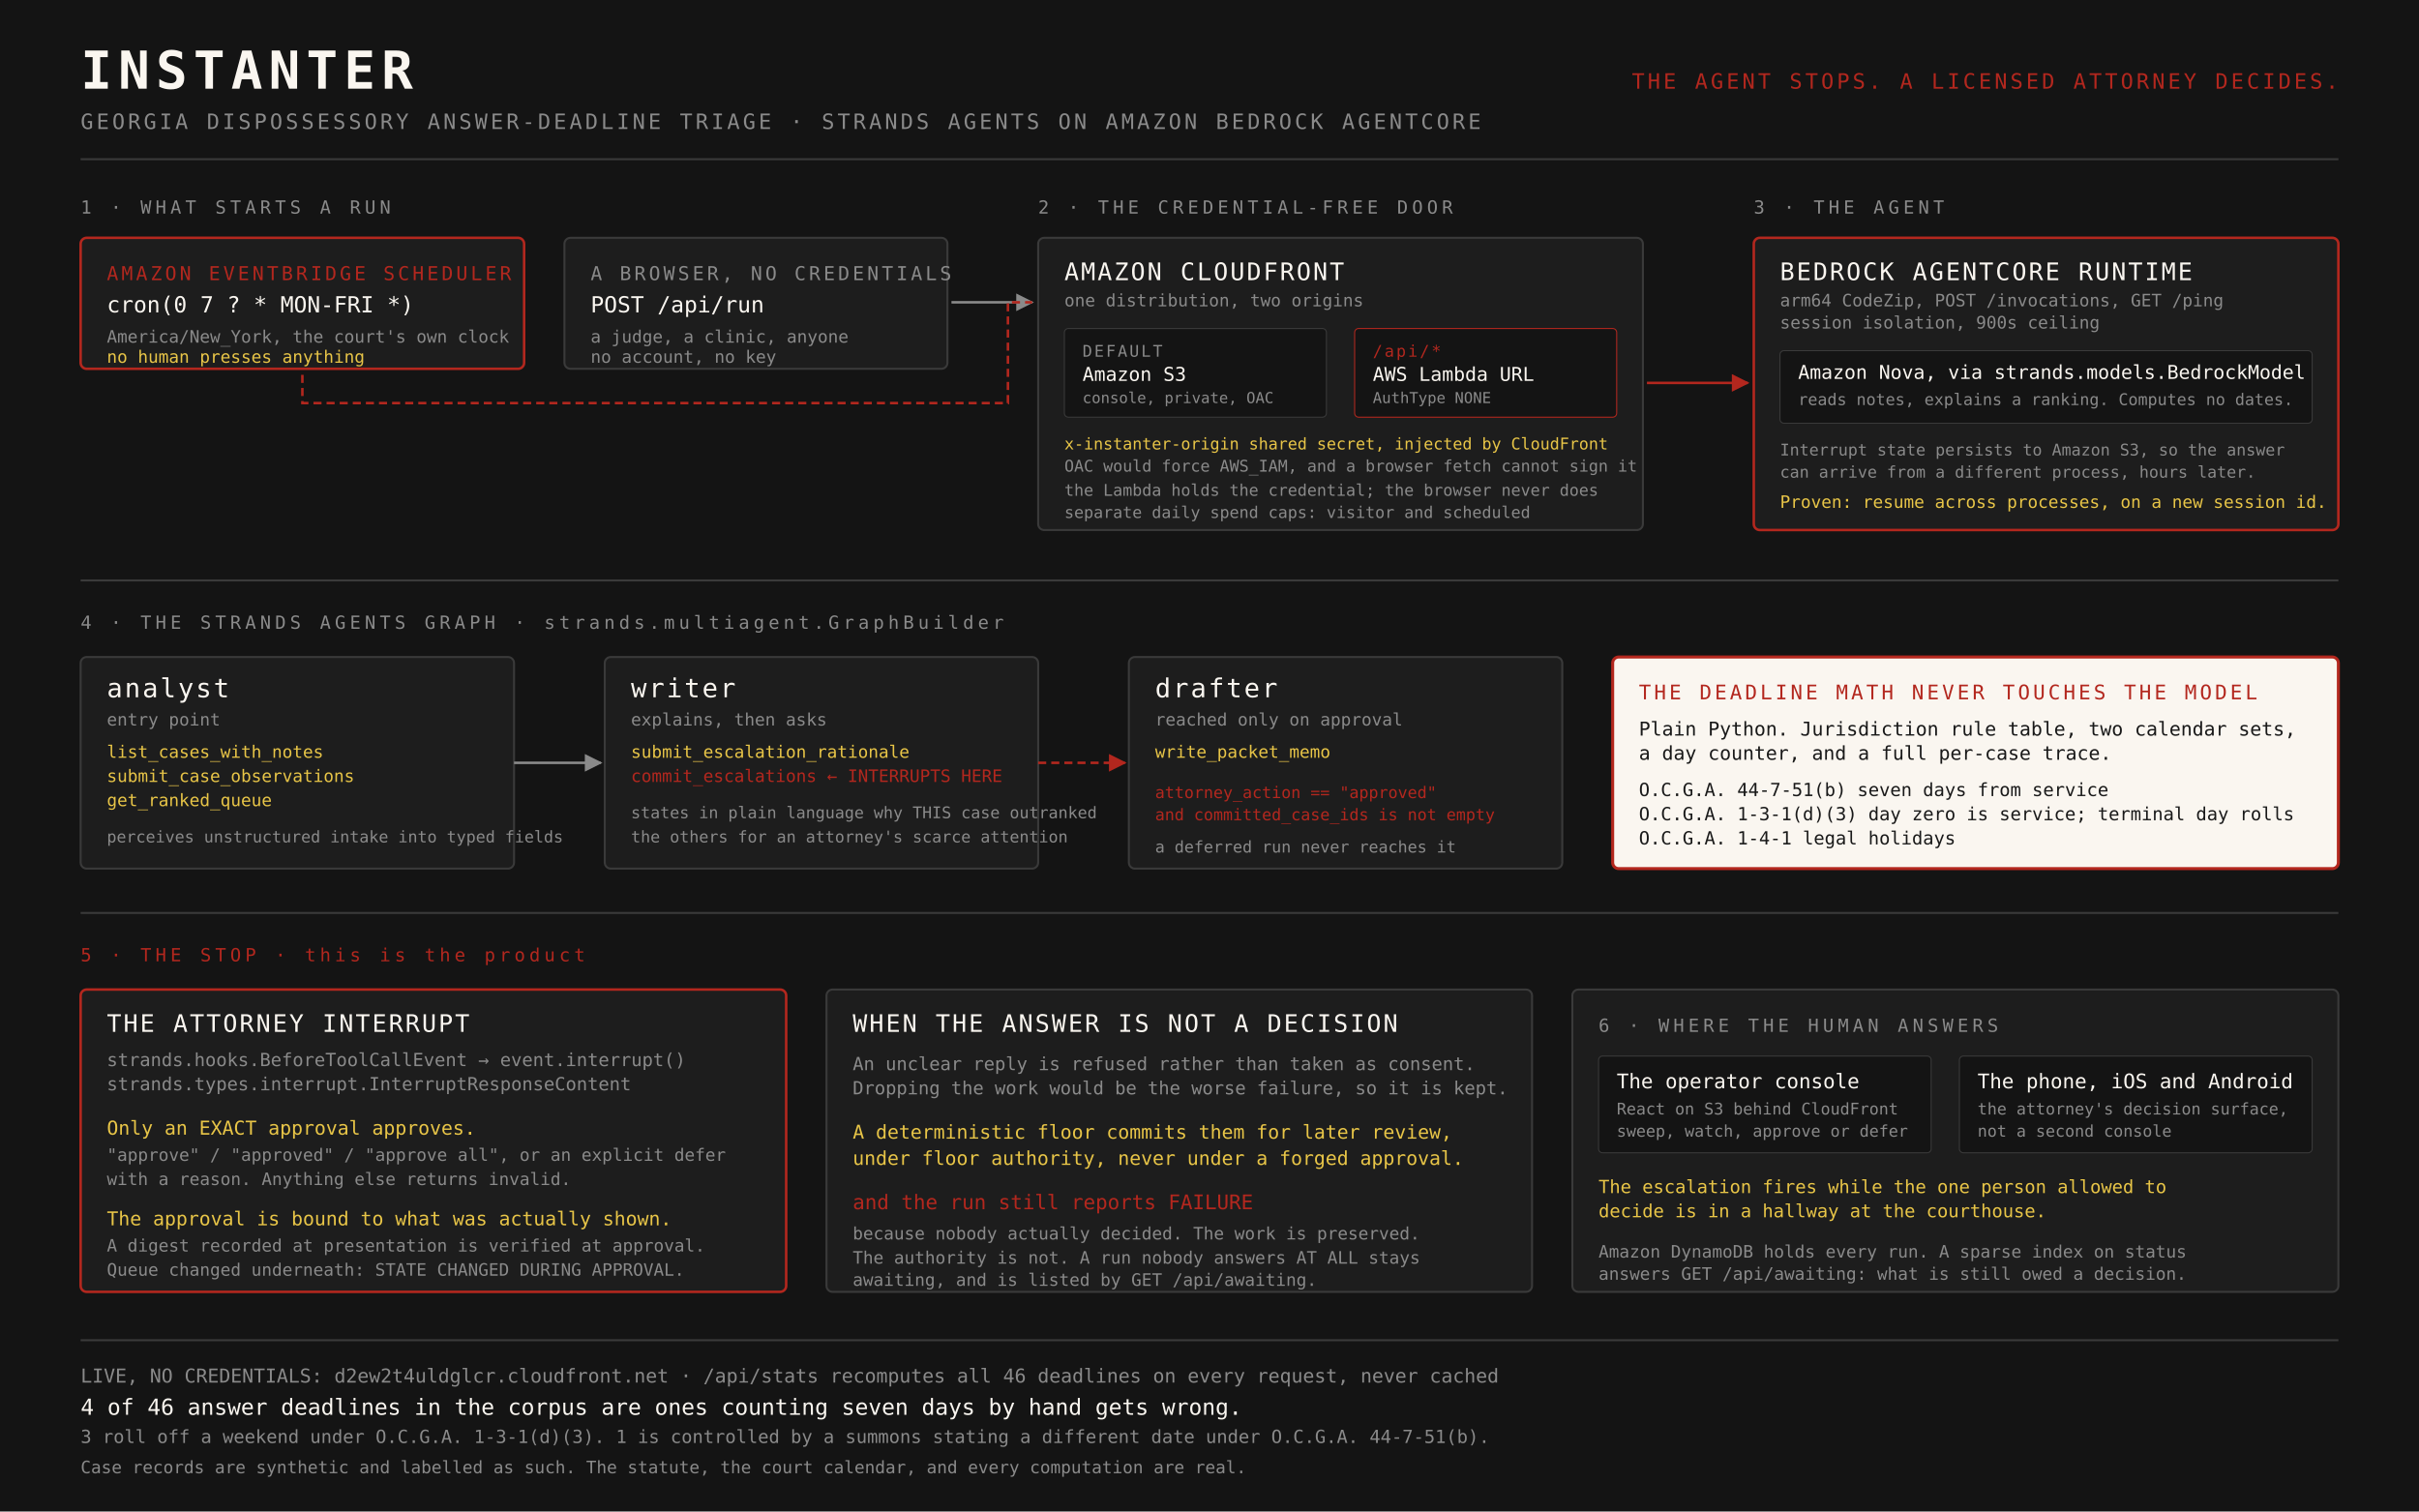
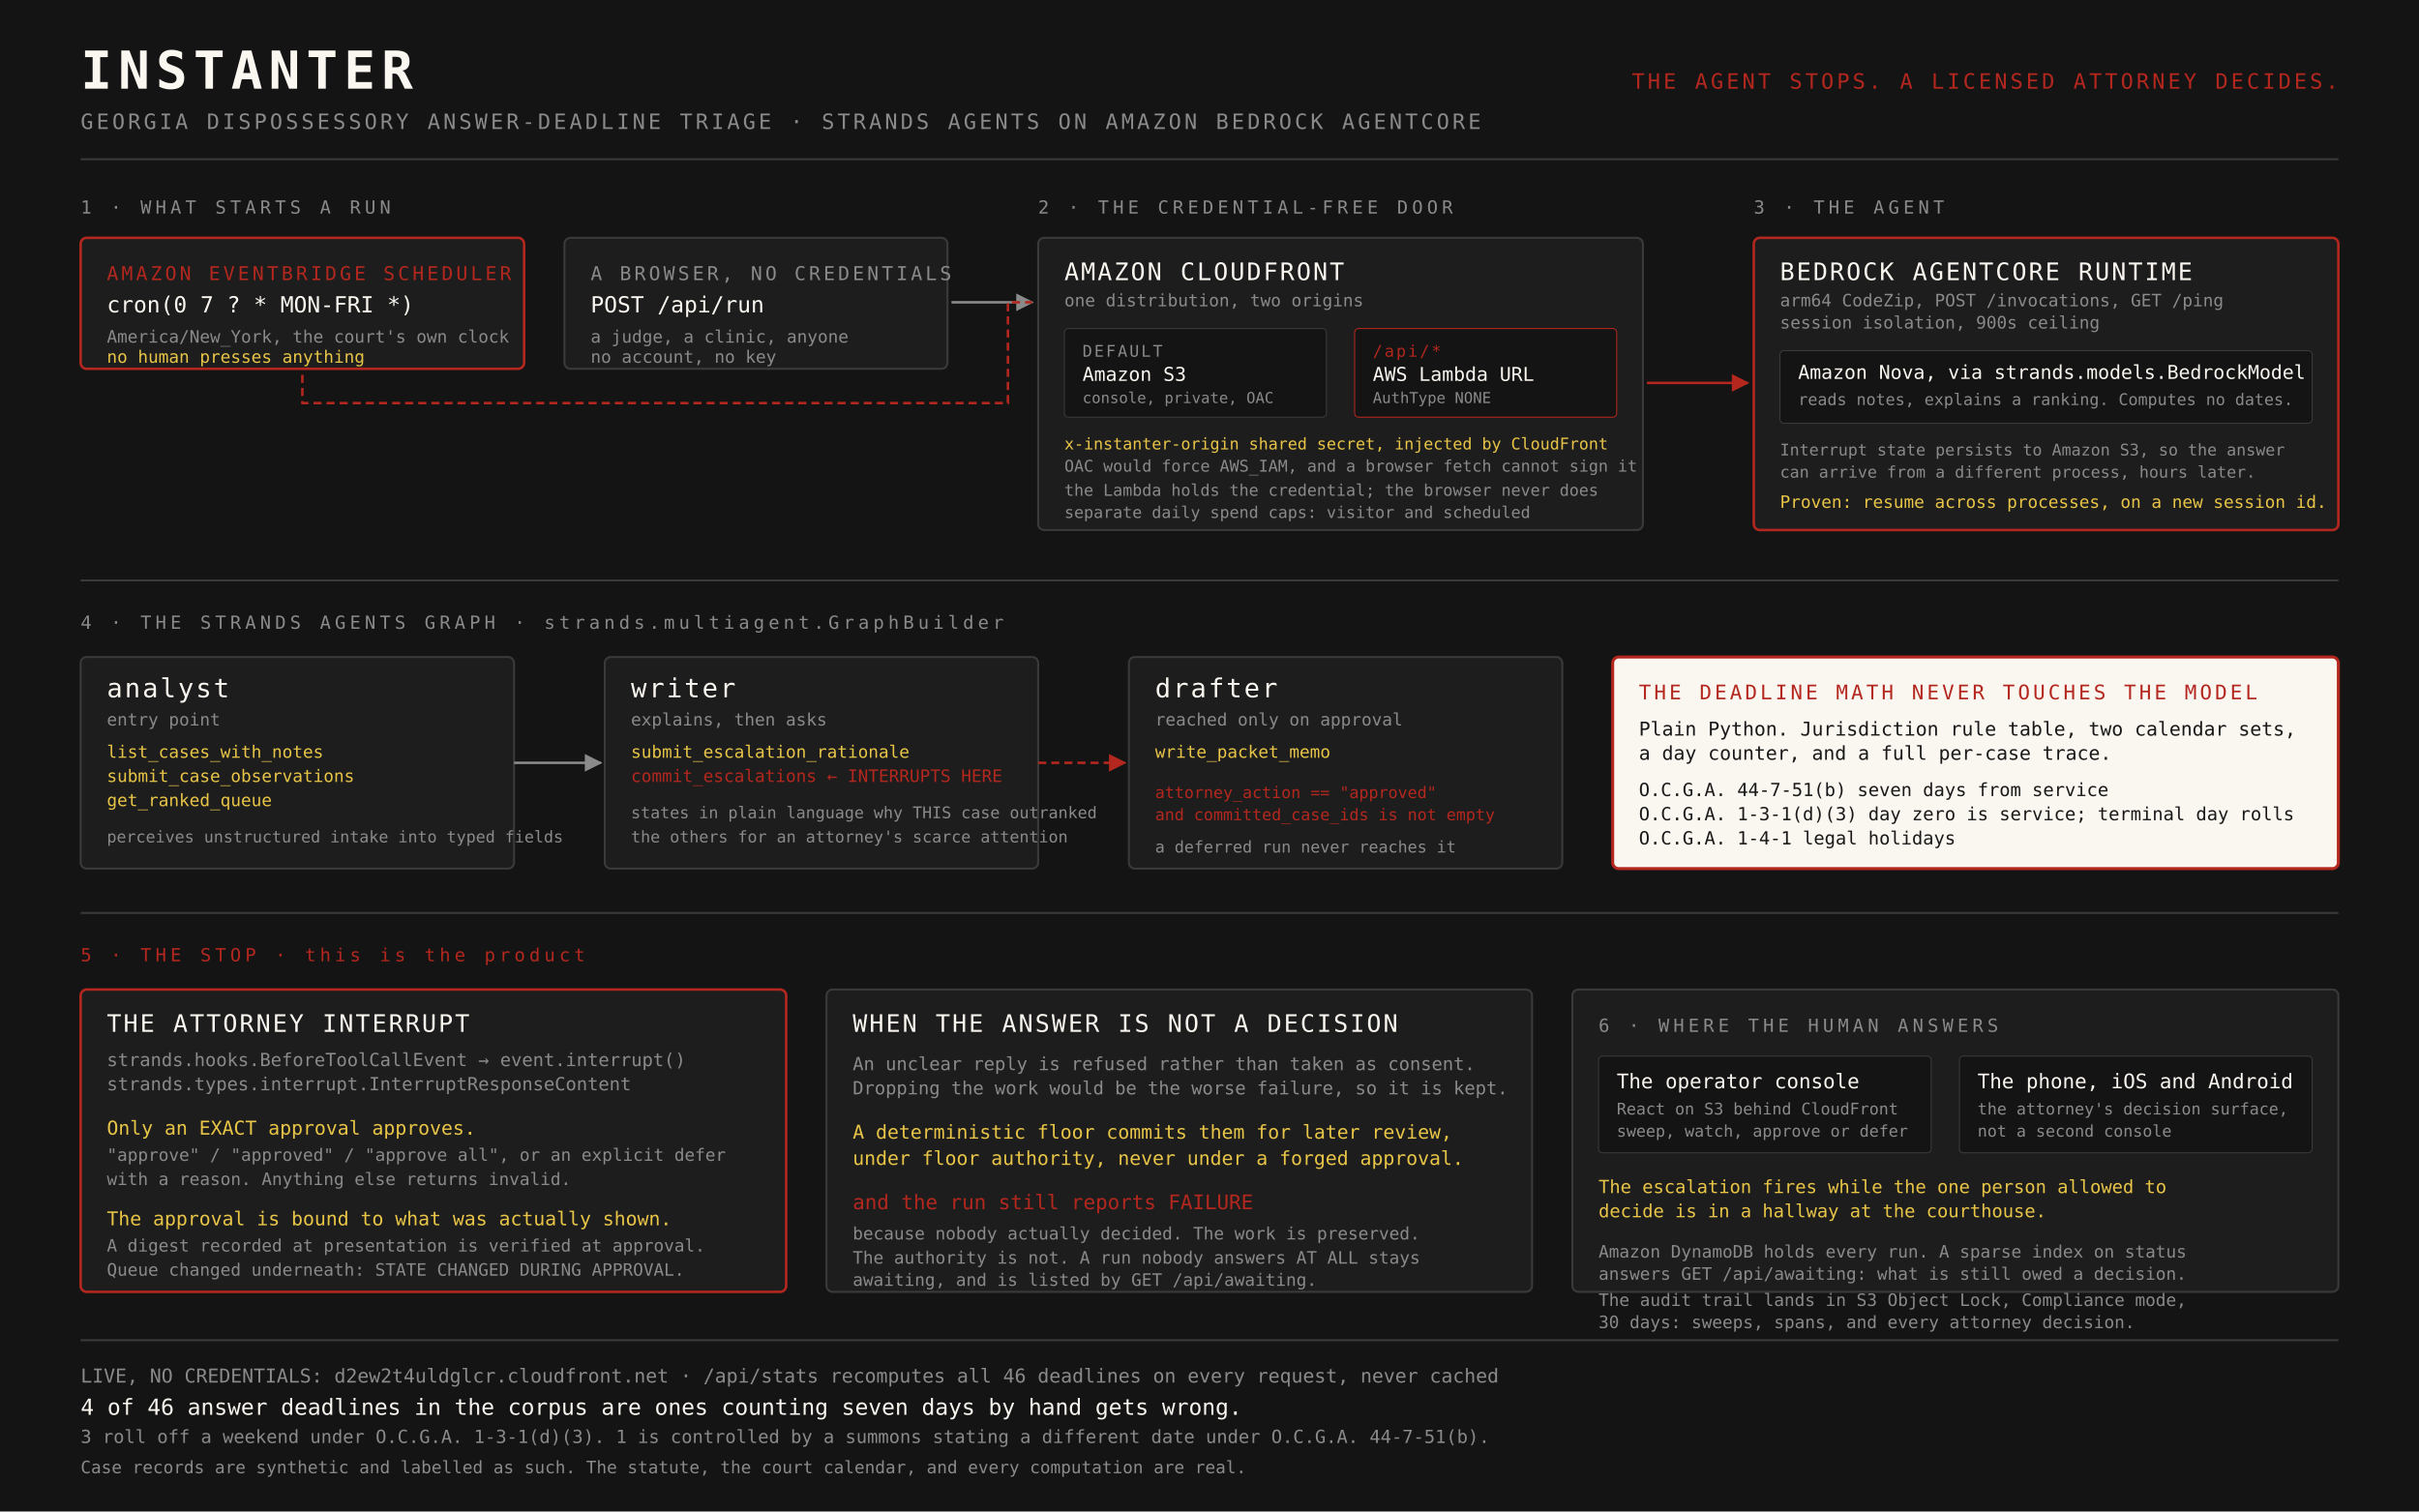
<svg xmlns="http://www.w3.org/2000/svg" viewBox="0 0 2400 1500" width="2400" height="1500" font-family="'IBM Plex Mono','SF Mono',Menlo,monospace">
  <defs>
    <marker id="a" viewBox="0 0 10 10" refX="9" refY="5" markerWidth="7" markerHeight="7" orient="auto-start-reverse">
      <path d="M0,0 L10,5 L0,10 z" fill="#8a8a8a" />
    </marker>
    <marker id="ared" viewBox="0 0 10 10" refX="9" refY="5" markerWidth="7" markerHeight="7" orient="auto-start-reverse">
      <path d="M0,0 L10,5 L0,10 z" fill="#b3271e" />
    </marker>
    <marker id="aflag" viewBox="0 0 10 10" refX="9" refY="5" markerWidth="7" markerHeight="7" orient="auto-start-reverse">
      <path d="M0,0 L10,5 L0,10 z" fill="#e8c547" />
    </marker>
  </defs>
  <rect width="2400" height="1500" fill="#141414" />
  <text x="80" y="88" fill="#faf6f0" font-size="52" font-weight="700" letter-spacing="6">INSTANTER</text>
  <text x="80" y="128" fill="#8a8a8a" font-size="21" letter-spacing="3">GEORGIA DISPOSSESSORY ANSWER-DEADLINE TRIAGE  ·  STRANDS AGENTS ON AMAZON BEDROCK AGENTCORE</text>
  <text x="2320" y="88" fill="#b3271e" font-size="21" letter-spacing="3" text-anchor="end">THE AGENT STOPS. A LICENSED ATTORNEY DECIDES.</text>
  <line x1="80" y1="158" x2="2320" y2="158" stroke="#3a3a3a" stroke-width="2" />
  <text x="80" y="212" fill="#8a8a8a" font-size="18" letter-spacing="4">1 · WHAT STARTS A RUN</text>
  <rect x="80" y="236" width="440" height="130" rx="6" fill="#1d1d1d" stroke="#b3271e" stroke-width="2.5" />
  <text x="106" y="278" fill="#b3271e" font-size="19" letter-spacing="3">AMAZON EVENTBRIDGE SCHEDULER</text>
  <text x="106" y="310" fill="#faf6f0" font-size="22">cron(0 7 ? * MON-FRI *)</text>
  <text x="106" y="340" fill="#8a8a8a" font-size="17">America/New_York, the court's own clock</text>
  <text x="106" y="360" fill="#e8c547" font-size="17">no human presses anything</text>
  <rect x="560" y="236" width="380" height="130" rx="6" fill="#1d1d1d" stroke="#3a3a3a" stroke-width="2" />
  <text x="586" y="278" fill="#8a8a8a" font-size="19" letter-spacing="3">A BROWSER, NO CREDENTIALS</text>
  <text x="586" y="310" fill="#faf6f0" font-size="22">POST /api/run</text>
  <text x="586" y="340" fill="#8a8a8a" font-size="17">a judge, a clinic, anyone</text>
  <text x="586" y="360" fill="#8a8a8a" font-size="17">no account, no key</text>
  <text x="1030" y="212" fill="#8a8a8a" font-size="18" letter-spacing="4">2 · THE CREDENTIAL-FREE DOOR</text>
  <rect x="1030" y="236" width="600" height="290" rx="6" fill="#1d1d1d" stroke="#3a3a3a" stroke-width="2" />
  <text x="1056" y="278" fill="#faf6f0" font-size="24" letter-spacing="2">AMAZON CLOUDFRONT</text>
  <text x="1056" y="304" fill="#8a8a8a" font-size="17">one distribution, two origins</text>
  <rect x="1056" y="326" width="260" height="88" rx="4" fill="#141414" stroke="#3a3a3a" />
  <text x="1074" y="354" fill="#8a8a8a" font-size="16" letter-spacing="2">DEFAULT</text>
  <text x="1074" y="378" fill="#faf6f0" font-size="19">Amazon S3</text>
  <text x="1074" y="400" fill="#8a8a8a" font-size="15">console, private, OAC</text>
  <rect x="1344" y="326" width="260" height="88" rx="4" fill="#141414" stroke="#b3271e" />
  <text x="1362" y="354" fill="#b3271e" font-size="16" letter-spacing="2">/api/*</text>
  <text x="1362" y="378" fill="#faf6f0" font-size="19">AWS Lambda URL</text>
  <text x="1362" y="400" fill="#8a8a8a" font-size="15">AuthType NONE</text>
  <text x="1056" y="446" fill="#e8c547" font-size="16">x-instanter-origin shared secret, injected by CloudFront</text>
  <text x="1056" y="468" fill="#8a8a8a" font-size="16">OAC would force AWS_IAM, and a browser fetch cannot sign it</text>
  <text x="1056" y="492" fill="#8a8a8a" font-size="16">the Lambda holds the credential; the browser never does</text>
  <text x="1056" y="514" fill="#8a8a8a" font-size="16">separate daily spend caps: visitor and scheduled</text>
  <text x="1740" y="212" fill="#8a8a8a" font-size="18" letter-spacing="4">3 · THE AGENT</text>
  <rect x="1740" y="236" width="580" height="290" rx="6" fill="#1d1d1d" stroke="#b3271e" stroke-width="2.5" />
  <text x="1766" y="278" fill="#faf6f0" font-size="24" letter-spacing="2">BEDROCK AGENTCORE RUNTIME</text>
  <text x="1766" y="304" fill="#8a8a8a" font-size="17">arm64 CodeZip, POST /invocations, GET /ping</text>
  <text x="1766" y="326" fill="#8a8a8a" font-size="17">session isolation, 900s ceiling</text>
  <rect x="1766" y="348" width="528" height="72" rx="4" fill="#141414" stroke="#3a3a3a" />
  <text x="1784" y="376" fill="#faf6f0" font-size="19">Amazon Nova, via strands.models.BedrockModel</text>
  <text x="1784" y="402" fill="#8a8a8a" font-size="16">reads notes, explains a ranking. Computes no dates.</text>
  <text x="1766" y="452" fill="#8a8a8a" font-size="16">Interrupt state persists to Amazon S3, so the answer</text>
  <text x="1766" y="474" fill="#8a8a8a" font-size="16">can arrive from a different process, hours later.</text>
  <text x="1766" y="504" fill="#e8c547" font-size="17">Proven: resume across processes, on a new session id.</text>
  <line x1="80" y1="576" x2="2320" y2="576" stroke="#3a3a3a" stroke-width="2" />
  <text x="80" y="624" fill="#8a8a8a" font-size="18" letter-spacing="4">4 · THE STRANDS AGENTS GRAPH  ·  strands.multiagent.GraphBuilder</text>
  <rect x="80" y="652" width="430" height="210" rx="6" fill="#1d1d1d" stroke="#3a3a3a" stroke-width="2" />
  <text x="106" y="692" fill="#faf6f0" font-size="26" letter-spacing="2">analyst</text>
  <text x="106" y="720" fill="#8a8a8a" font-size="17">entry point</text>
  <text x="106" y="752" fill="#e8c547" font-size="17">list_cases_with_notes</text>
  <text x="106" y="776" fill="#e8c547" font-size="17">submit_case_observations</text>
  <text x="106" y="800" fill="#e8c547" font-size="17">get_ranked_queue</text>
  <text x="106" y="836" fill="#8a8a8a" font-size="16">perceives unstructured intake into typed fields</text>
  <line x1="510" y1="757" x2="596" y2="757" stroke="#8a8a8a" stroke-width="2.5" marker-end="url(#a)" />
  <rect x="600" y="652" width="430" height="210" rx="6" fill="#1d1d1d" stroke="#3a3a3a" stroke-width="2" />
  <text x="626" y="692" fill="#faf6f0" font-size="26" letter-spacing="2">writer</text>
  <text x="626" y="720" fill="#8a8a8a" font-size="17">explains, then asks</text>
  <text x="626" y="752" fill="#e8c547" font-size="17">submit_escalation_rationale</text>
  <text x="626" y="776" fill="#b3271e" font-size="17">commit_escalations  ←  INTERRUPTS HERE</text>
  <text x="626" y="812" fill="#8a8a8a" font-size="16">states in plain language why THIS case outranked</text>
  <text x="626" y="836" fill="#8a8a8a" font-size="16">the others for an attorney's scarce attention</text>
  <line x1="1030" y1="757" x2="1116" y2="757" stroke="#b3271e" stroke-width="2.5" marker-end="url(#ared)" stroke-dasharray="8 5" />
  <rect x="1120" y="652" width="430" height="210" rx="6" fill="#1d1d1d" stroke="#3a3a3a" stroke-width="2" />
  <text x="1146" y="692" fill="#faf6f0" font-size="26" letter-spacing="2">drafter</text>
  <text x="1146" y="720" fill="#8a8a8a" font-size="17">reached only on approval</text>
  <text x="1146" y="752" fill="#e8c547" font-size="17">write_packet_memo</text>
  <text x="1146" y="792" fill="#b3271e" font-size="16">attorney_action == "approved"</text>
  <text x="1146" y="814" fill="#b3271e" font-size="16">and committed_case_ids is not empty</text>
  <text x="1146" y="846" fill="#8a8a8a" font-size="16">a deferred run never reaches it</text>
  <rect x="1600" y="652" width="720" height="210" rx="6" fill="#faf6f0" stroke="#b3271e" stroke-width="3" />
  <text x="1626" y="694" fill="#b3271e" font-size="20" letter-spacing="3">THE DEADLINE MATH NEVER TOUCHES THE MODEL</text>
  <text x="1626" y="730" fill="#191919" font-size="19">Plain Python. Jurisdiction rule table, two calendar sets,</text>
  <text x="1626" y="754" fill="#191919" font-size="19">a day counter, and a full per-case trace.</text>
  <text x="1626" y="790" fill="#191919" font-size="18">O.C.G.A. 44-7-51(b)   seven days from service</text>
  <text x="1626" y="814" fill="#191919" font-size="18">O.C.G.A. 1-3-1(d)(3)  day zero is service; terminal day rolls</text>
  <text x="1626" y="838" fill="#191919" font-size="18">O.C.G.A. 1-4-1        legal holidays</text>
  <line x1="80" y1="906" x2="2320" y2="906" stroke="#3a3a3a" stroke-width="2" />
  <text x="80" y="954" fill="#b3271e" font-size="18" letter-spacing="4">5 · THE STOP  ·  this is the product</text>
  <rect x="80" y="982" width="700" height="300" rx="6" fill="#1d1d1d" stroke="#b3271e" stroke-width="2.5" />
  <text x="106" y="1024" fill="#faf6f0" font-size="24" letter-spacing="2">THE ATTORNEY INTERRUPT</text>
  <text x="106" y="1058" fill="#8a8a8a" font-size="18">strands.hooks.BeforeToolCallEvent  →  event.interrupt()</text>
  <text x="106" y="1082" fill="#8a8a8a" font-size="18">strands.types.interrupt.InterruptResponseContent</text>
  <text x="106" y="1126" fill="#e8c547" font-size="19">Only an EXACT approval approves.</text>
  <text x="106" y="1152" fill="#8a8a8a" font-size="17">"approve" / "approved" / "approve all", or an explicit defer</text>
  <text x="106" y="1176" fill="#8a8a8a" font-size="17">with a reason. Anything else returns invalid.</text>
  <text x="106" y="1216" fill="#e8c547" font-size="19">The approval is bound to what was actually shown.</text>
  <text x="106" y="1242" fill="#8a8a8a" font-size="17">A digest recorded at presentation is verified at approval.</text>
  <text x="106" y="1266" fill="#8a8a8a" font-size="17">Queue changed underneath: STATE CHANGED DURING APPROVAL.</text>
  <rect x="820" y="982" width="700" height="300" rx="6" fill="#1d1d1d" stroke="#3a3a3a" stroke-width="2" />
  <text x="846" y="1024" fill="#faf6f0" font-size="24" letter-spacing="2">WHEN THE ANSWER IS NOT A DECISION</text>
  <text x="846" y="1062" fill="#8a8a8a" font-size="18">An unclear reply is refused rather than taken as consent.</text>
  <text x="846" y="1086" fill="#8a8a8a" font-size="18">Dropping the work would be the worse failure, so it is kept.</text>
  <text x="846" y="1130" fill="#e8c547" font-size="19">A deterministic floor commits them for later review,</text>
  <text x="846" y="1156" fill="#e8c547" font-size="19">under floor authority, never under a forged approval.</text>
  <text x="846" y="1200" fill="#b3271e" font-size="20">and the run still reports FAILURE</text>
  <text x="846" y="1230" fill="#8a8a8a" font-size="17">because nobody actually decided. The work is preserved.</text>
  <text x="846" y="1254" fill="#8a8a8a" font-size="17">The authority is not. A run nobody answers AT ALL stays</text>
  <text x="846" y="1276" fill="#8a8a8a" font-size="17">awaiting, and is listed by GET /api/awaiting.</text>
  <rect x="1560" y="982" width="760" height="300" rx="6" fill="#1d1d1d" stroke="#3a3a3a" stroke-width="2" />
  <text x="1586" y="1024" fill="#8a8a8a" font-size="18" letter-spacing="4">6 · WHERE THE HUMAN ANSWERS</text>
  <rect x="1586" y="1048" width="330" height="96" rx="4" fill="#141414" stroke="#3a3a3a" />
  <text x="1604" y="1080" fill="#faf6f0" font-size="20">The operator console</text>
  <text x="1604" y="1106" fill="#8a8a8a" font-size="16">React on S3 behind CloudFront</text>
  <text x="1604" y="1128" fill="#8a8a8a" font-size="16">sweep, watch, approve or defer</text>
  <rect x="1944" y="1048" width="350" height="96" rx="4" fill="#141414" stroke="#3a3a3a" />
  <text x="1962" y="1080" fill="#faf6f0" font-size="20">The phone, iOS and Android</text>
  <text x="1962" y="1106" fill="#8a8a8a" font-size="16">the attorney's decision surface,</text>
  <text x="1962" y="1128" fill="#8a8a8a" font-size="16">not a second console</text>
  <text x="1586" y="1184" fill="#e8c547" font-size="18">The escalation fires while the one person allowed to</text>
  <text x="1586" y="1208" fill="#e8c547" font-size="18">decide is in a hallway at the courthouse.</text>
  <text x="1586" y="1248" fill="#8a8a8a" font-size="17">Amazon DynamoDB holds every run. A sparse index on status</text>
  <text x="1586" y="1270" fill="#8a8a8a" font-size="17">answers GET /api/awaiting: what is still owed a decision.</text>
+   <text x="1586" y="1296" fill="#8a8a8a" font-size="17">The audit trail lands in S3 Object Lock, Compliance mode,</text>
+   <text x="1586" y="1318" fill="#8a8a8a" font-size="17">30 days: sweeps, spans, and every attorney decision.</text>
  <line x1="300" y1="372" x2="300" y2="230" stroke="#b3271e" stroke-width="0" />
  <line x1="520" y1="300" x2="556" y2="300" stroke="#8a8a8a" stroke-width="0" />
  <line x1="944" y1="300" x2="1024" y2="300" stroke="#8a8a8a" stroke-width="2.5" marker-end="url(#a)" />
  <line x1="1634" y1="380" x2="1734" y2="380" stroke="#b3271e" stroke-width="2.5" marker-end="url(#ared)" />
  <path d="M300 372 L300 400 L1000 400 L1000 300 L1024 300" fill="none" stroke="#b3271e" stroke-width="2.5" stroke-dasharray="8 5" />
  <line x1="80" y1="1330" x2="2320" y2="1330" stroke="#3a3a3a" stroke-width="2" />
  <text x="80" y="1372" fill="#8a8a8a" font-size="19">LIVE, NO CREDENTIALS:  d2ew2t4uldglcr.cloudfront.net   ·   /api/stats recomputes all 46 deadlines on every request, never cached</text>
  <text x="80" y="1404" fill="#faf6f0" font-size="22">4 of 46 answer deadlines in the corpus are ones counting seven days by hand gets wrong.</text>
  <text x="80" y="1432" fill="#8a8a8a" font-size="18">3 roll off a weekend under O.C.G.A. 1-3-1(d)(3).  1 is controlled by a summons stating a different date under O.C.G.A. 44-7-51(b).</text>
  <text x="80" y="1462" fill="#8a8a8a" font-size="17">Case records are synthetic and labelled as such. The statute, the court calendar, and every computation are real.</text>
</svg>
